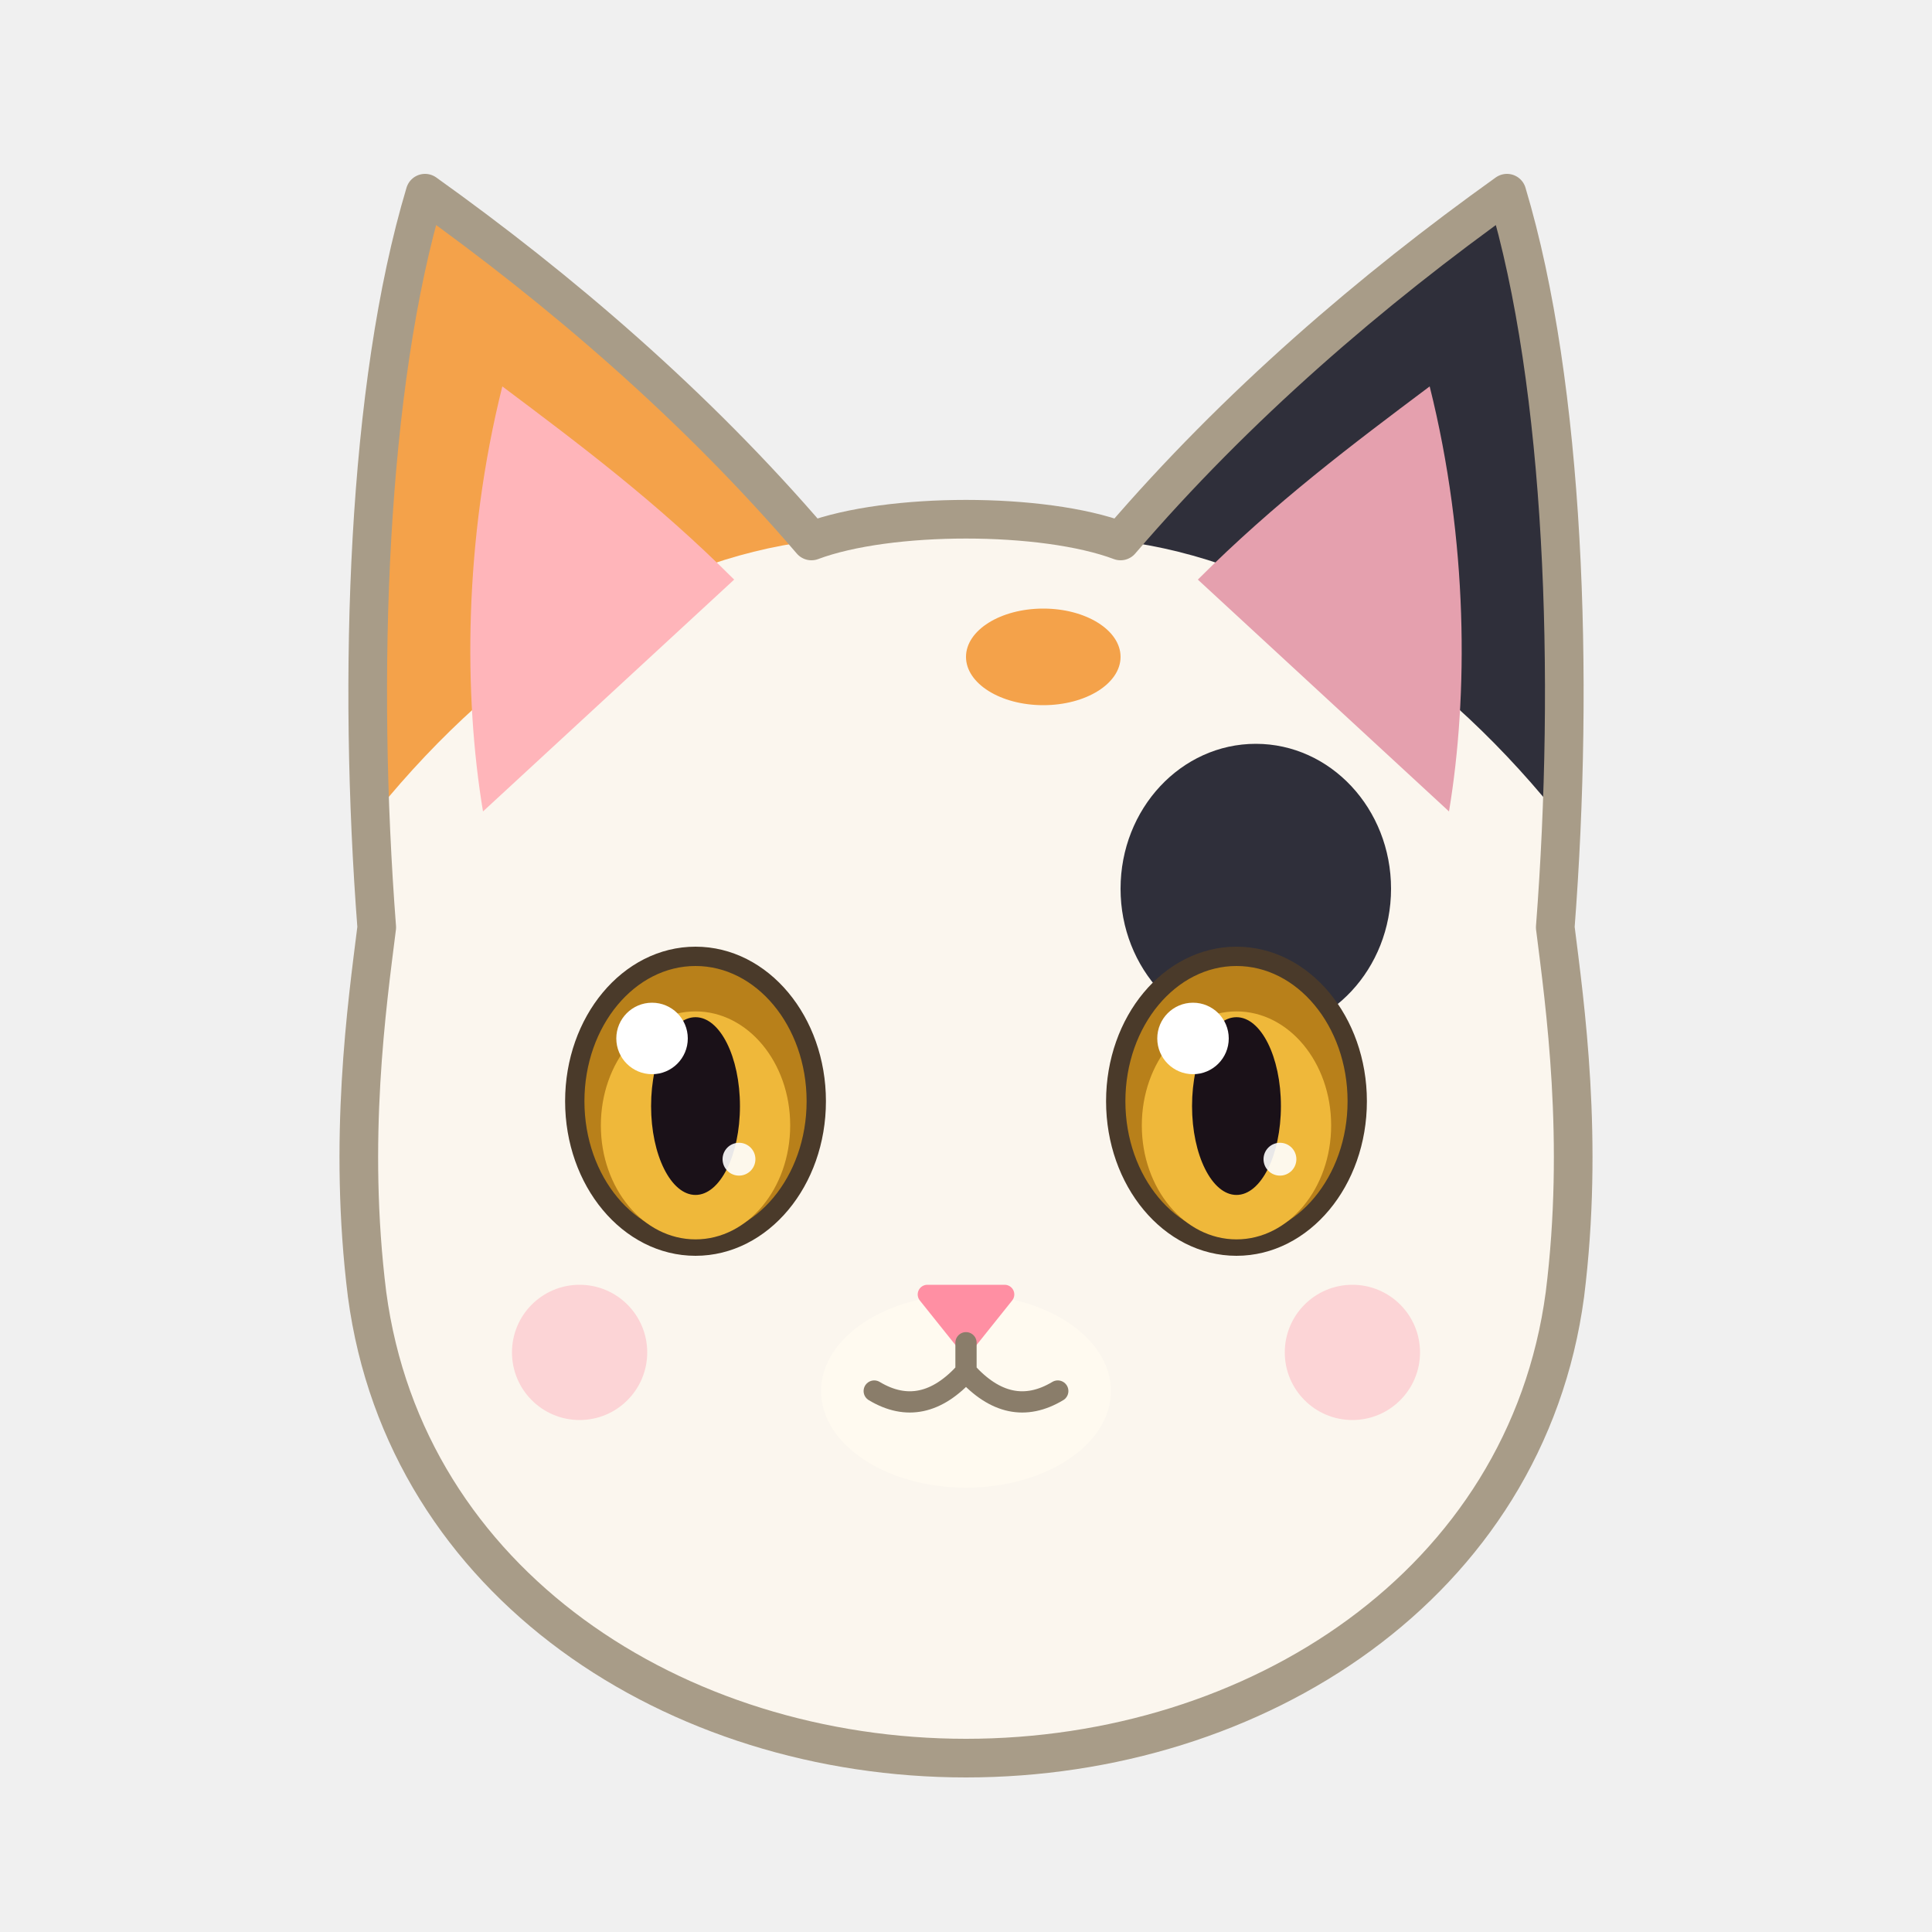
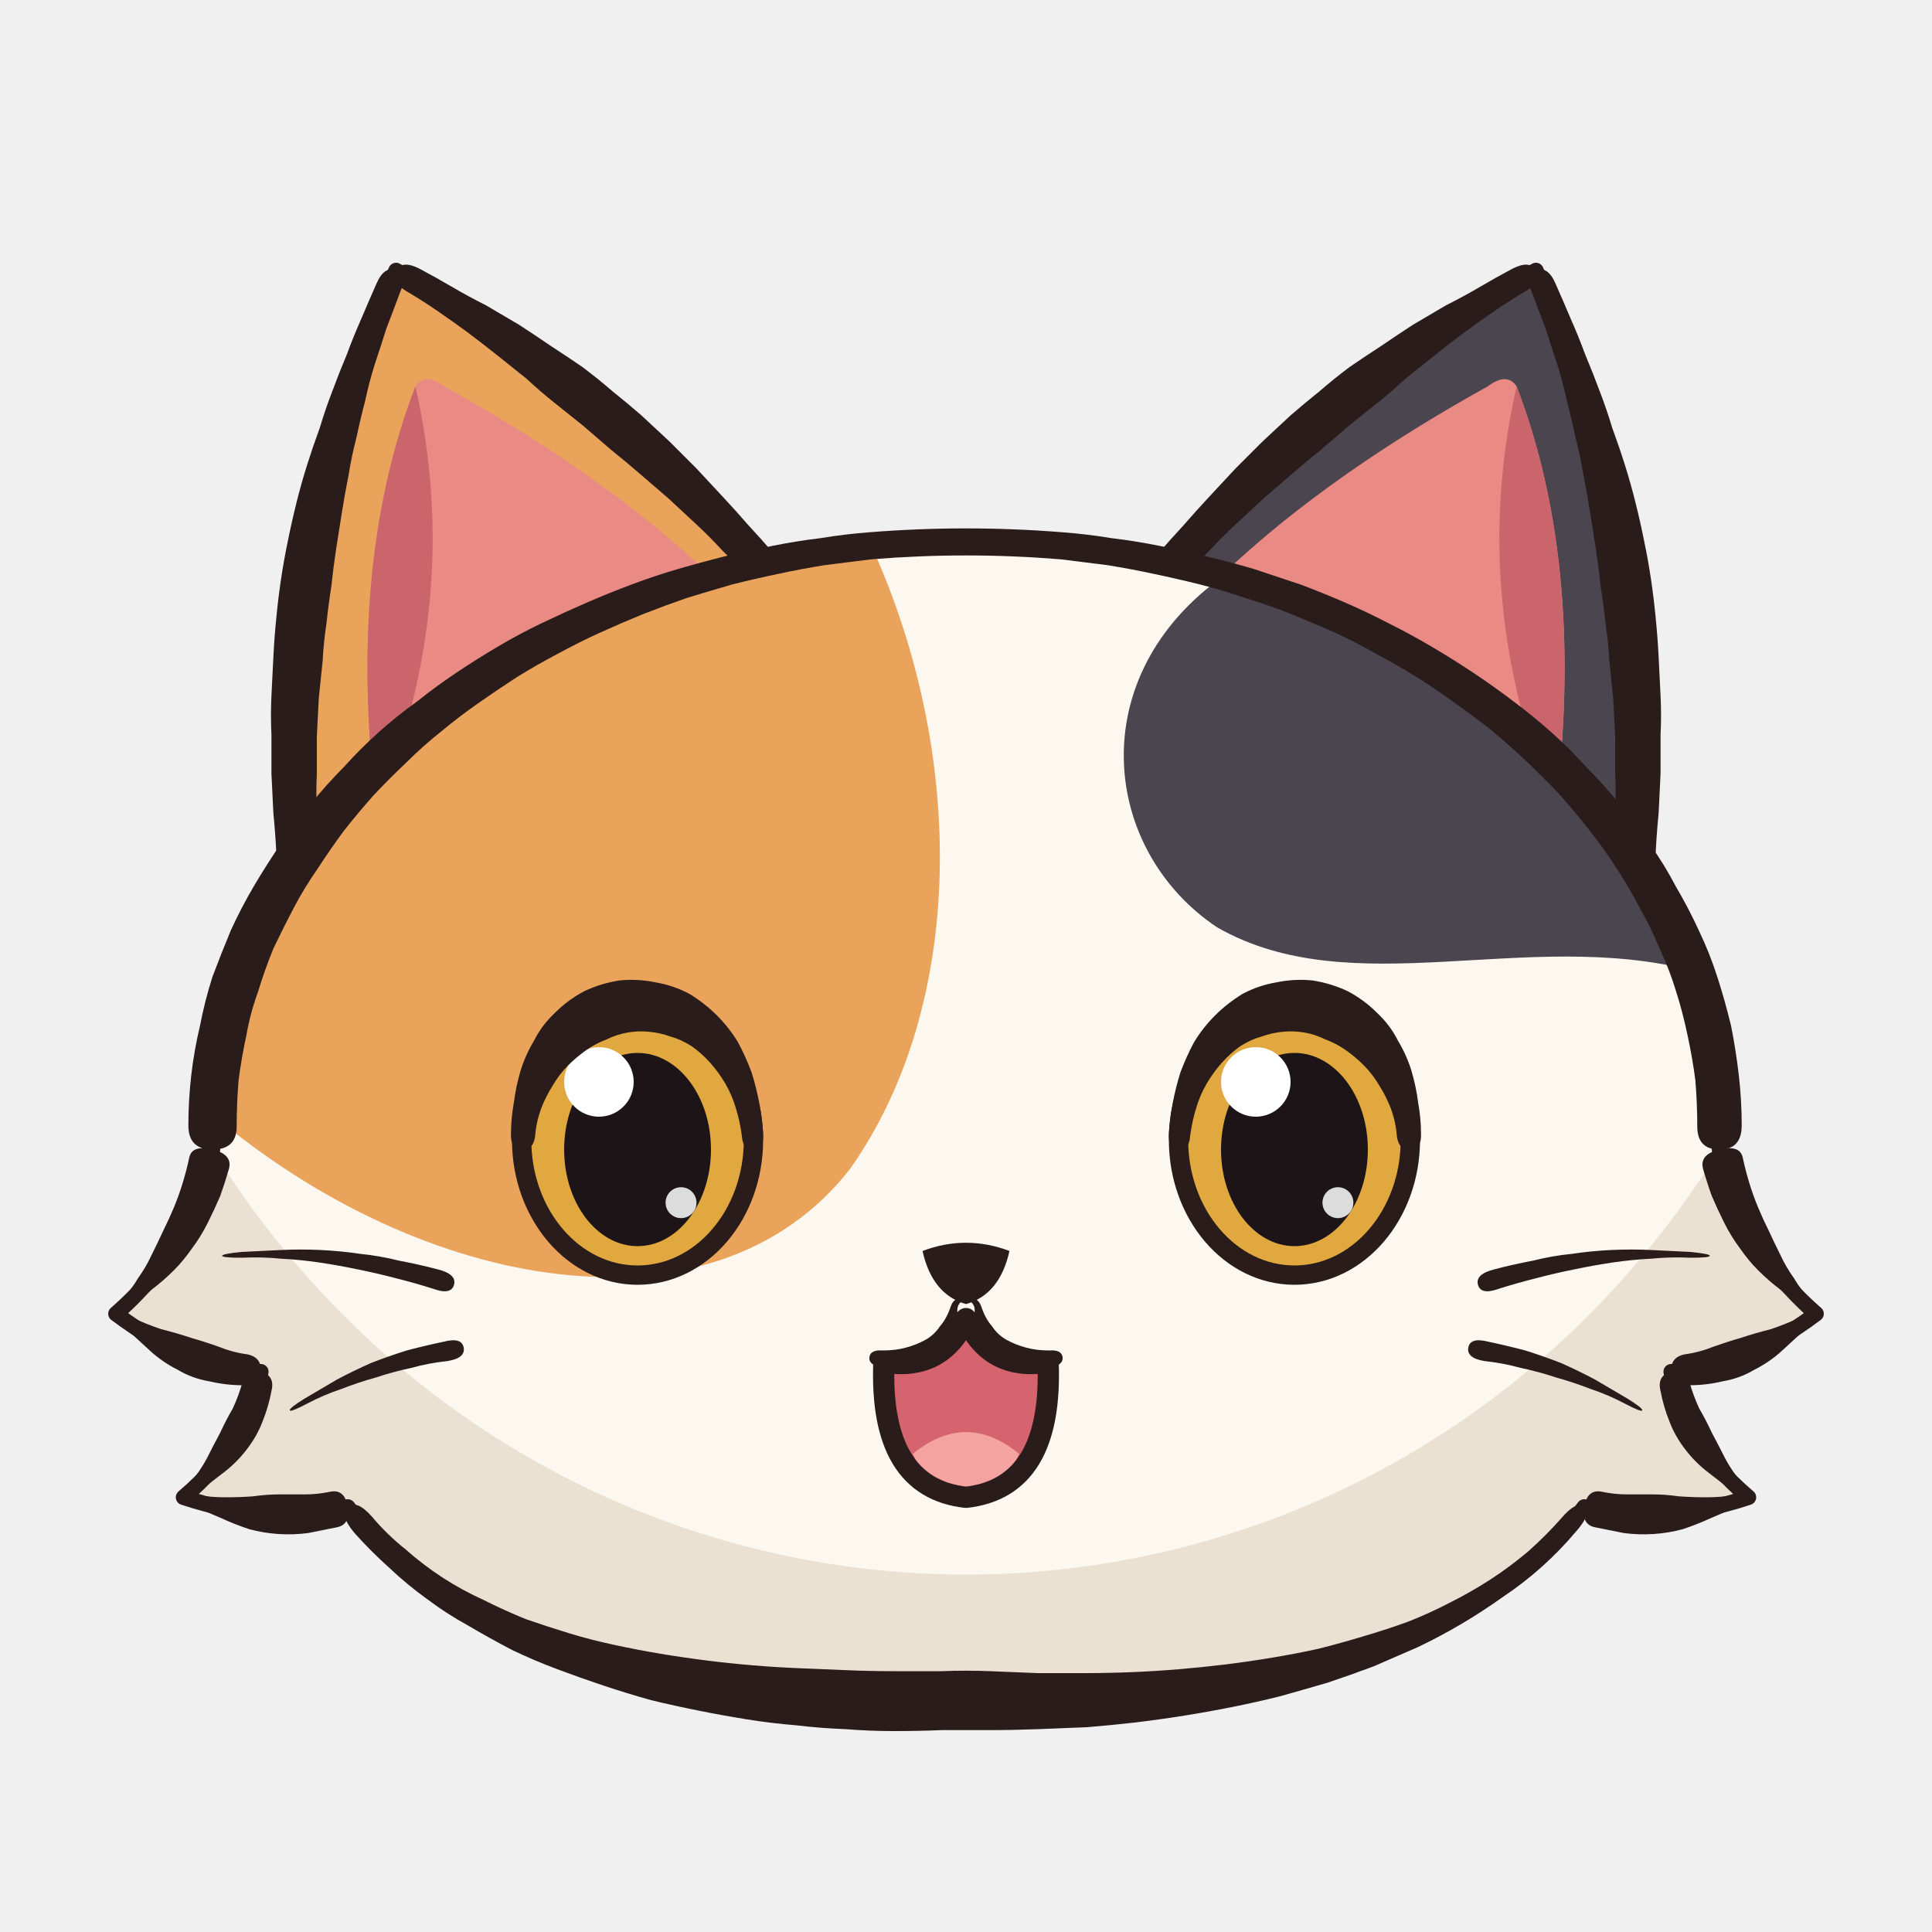
<svg xmlns="http://www.w3.org/2000/svg" width="200" height="200" viewBox="0 0 200 200">
-   <path d="M100 182 C70 182 42 164 38 134 C36 118 38 104 39 96 C37 70 38 40 44 20 C58 30 72 42 84 56 C92 53 108 53 116 56 C128 42 142 30 156 20 C162 40 163 70 161 96 C162 104 164 118 162 134 C158 164 130 182 100 182 Z" fill="#fbf6ee" />
-   <path d="M39 84 C37 62 38 40 44 20 C58 30 72 42 84 56 C68 58 52 68 39 84 Z" fill="#f4a24a" />
-   <path d="M161 84 C163 62 162 40 156 20 C142 30 128 42 116 56 C132 58 148 68 161 84 Z" fill="#2f2f3a" />
-   <ellipse cx="130" cy="92" rx="14" ry="15" fill="#2f2f3a" />
-   <ellipse cx="108" cy="68" rx="8" ry="5" fill="#f4a24a" />
-   <path d="M52 40 C48 56 48 72 50 84 L76 60 C68 52 60 46 52 40 Z" fill="#ffb5ba" />
-   <path d="M148 40 C152 56 152 72 150 84 L124 60 C132 52 140 46 148 40 Z" fill="#e5a0ae" />
-   <path d="M100 182 C70 182 42 164 38 134 C36 118 38 104 39 96 C37 70 38 40 44 20 C58 30 72 42 84 56 C92 53 108 53 116 56 C128 42 142 30 156 20 C162 40 163 70 161 96 C162 104 164 118 162 134 C158 164 130 182 100 182 Z" fill="none" stroke="#a89c88" stroke-width="4" stroke-linejoin="round" />
-   <g transform="translate(0 -8)">
-     <ellipse cx="100" cy="152" rx="15" ry="10" fill="#fffaf0" />
-     <circle cx="60" cy="148" r="7" fill="#ff8fa3" opacity="0.33" />
-     <circle cx="140" cy="148" r="7" fill="#ff8fa3" opacity="0.33" />
-     <ellipse cx="72" cy="122" rx="12.5" ry="15" fill="#b8801a" stroke="#4a3a2a" stroke-width="2" />
-     <ellipse cx="128" cy="122" rx="12.5" ry="15" fill="#b8801a" stroke="#4a3a2a" stroke-width="2" />
-     <ellipse cx="72" cy="124.5" rx="9.8" ry="11.8" fill="#efb83a" />
-     <ellipse cx="128" cy="124.5" rx="9.8" ry="11.8" fill="#efb83a" />
-     <ellipse cx="72" cy="122.5" rx="4.6" ry="9.2" fill="#1a1118" />
-     <ellipse cx="128" cy="122.5" rx="4.6" ry="9.2" fill="#1a1118" />
-     <circle cx="67.5" cy="115.5" r="3.7" fill="#ffffff" />
-     <circle cx="123.5" cy="115.5" r="3.7" fill="#ffffff" />
-     <circle cx="76.5" cy="128" r="1.7" fill="#ffffff" opacity="0.9" />
-     <circle cx="132.5" cy="128" r="1.7" fill="#ffffff" opacity="0.9" />
-     <path d="M96 142 L104 142 L100 147 Z" fill="#ff8fa3" stroke="#ff8fa3" stroke-width="2" stroke-linejoin="round" />
-     <path d="M100 147 L100 150 M100 150 Q95.5 155 90.5 152 M100 150 Q104.5 155 109.5 152" fill="none" stroke="#8a7d6a" stroke-width="2.2" stroke-linecap="round" />
-   </g>
+   <path d="M31 90 C29 70 32 48 41 28 C54 35 69 47 80 60 Z" fill="#eaa35a" />
+   <path d="M169 90 C171 70 168 48 159 28 C146 35 131 47 120 60 Z" fill="#4b454f" />
+   <path d="M43 40 C38 53 37 68 39 84 L75 61 C66 52 55 45 46 40 Q44 38.5 43 40 Z M157 40 C162 53 163 68 161 84 L125 61 C134 52 145 45 154 40 Q156 38.5 157 40 Z" fill="#e98a84" />
+   <path d="M43 40 C38 53 37 68 39 84 Q48 62 43 40 Z M157 40 C162 53 163 68 161 84 Q152 62 157 40 Z" fill="#c9656b" />
+   <path d="M31 90 C29 70 32 48 41 28 C54 35 69 47 80 60 Z M169 90 C171 70 168 48 159 28 C146 35 131 47 120 60 Z" fill="none" stroke="#2a1c1a" stroke-width="1.6" stroke-linejoin="round" />
+   <path d="M31 90 Q33.2 89.8 33 87.9 Q32.9 85.9 32.8 84 Q32.7 82 32.8 80.1 Q32.8 78.1 32.8 76.2 Q32.9 74.2 33 72.3 Q33.2 70.3 33.4 68.4 Q33.5 66.5 33.8 64.5 Q34 62.6 34.3 60.7 Q34.5 58.8 34.8 56.8 Q35.1 54.9 35.4 53 Q35.7 51.1 36.1 49.1 Q36.4 47.2 36.9 45.3 Q37.3 43.4 37.8 41.5 Q38.2 39.6 38.8 37.7 Q39.4 35.9 40 34 Q40.7 32.2 41.4 30.3 Q42.2 28.5 41 28 Q39.8 27.5 39 29.3 Q38.2 31.1 37.4 33 Q36.6 34.8 35.9 36.7 Q35.1 38.6 34.4 40.5 Q33.7 42.3 33.1 44.3 Q32.4 46.2 31.8 48.1 Q31.2 50 30.7 52 Q30.2 54 29.8 56 Q29.4 57.9 29.1 59.9 Q28.8 61.9 28.6 64 Q28.4 66 28.3 68 Q28.2 70 28.1 72 Q28 74.1 28.1 76.1 Q28.1 78.1 28.1 80.1 Q28.2 82.2 28.3 84.2 Q28.5 86.2 28.6 88.2 Q28.8 90.2 31 90 Z M169 90 Q166.8 89.8 167 87.9 Q167.1 85.9 167.2 84 Q167.3 82 167.2 80.1 Q167.2 78.1 167.2 76.2 Q167.1 74.2 167 72.3 Q166.8 70.3 166.6 68.4 Q166.5 66.5 166.2 64.5 Q166 62.6 165.7 60.7 Q165.5 58.8 165.2 56.8 Q164.9 54.9 164.6 53 Q164.3 51.1 163.9 49.1 Q163.6 47.2 163.1 45.3 Q162.7 43.4 162.2 41.5 Q161.8 39.6 161.2 37.7 Q160.6 35.9 160 34 Q159.3 32.2 158.6 30.3 Q157.8 28.5 159 28 Q160.2 27.5 161 29.3 Q161.8 31.1 162.6 33 Q163.4 34.8 164.1 36.7 Q164.9 38.6 165.6 40.5 Q166.3 42.3 166.9 44.3 Q167.6 46.2 168.2 48.1 Q168.8 50 169.3 52 Q169.8 54 170.2 56 Q170.6 57.9 170.9 59.9 Q171.2 61.9 171.4 64 Q171.6 66 171.7 68 Q171.8 70 171.9 72 Q172 74.1 171.9 76.1 Q171.9 78.1 171.9 80.1 Q171.8 82.2 171.7 84.2 Q171.5 86.2 171.4 88.2 Q171.2 90.2 169 90 Z M41 28 Q40.4 29.1 42 30.1 Q43.7 31.1 45.3 32.2 Q46.9 33.3 48.4 34.4 Q50 35.6 51.5 36.8 Q53 38 54.5 39.2 Q55.9 40.5 57.4 41.7 Q58.9 42.9 60.4 44.1 Q61.9 45.4 63.3 46.6 Q64.8 47.8 66.3 49.1 Q67.7 50.3 69.2 51.6 Q70.6 52.9 72 54.2 Q73.4 55.5 74.7 56.9 Q76.1 58.3 77.4 59.7 Q78.6 61.2 80 60 Q81.4 58.8 80.1 57.3 Q78.8 55.8 77.5 54.4 Q76.2 52.9 74.8 51.4 Q73.5 50 72.1 48.5 Q70.7 47.1 69.3 45.7 Q67.9 44.4 66.4 43 Q64.9 41.7 63.4 40.5 Q61.9 39.2 60.3 38 Q58.7 36.9 57 35.8 Q55.4 34.7 53.7 33.6 Q52 32.6 50.3 31.6 Q48.5 30.7 46.8 29.7 Q45.1 28.7 43.4 27.8 Q41.6 26.9 41 28 Z M159 28 Q159.6 29.1 158 30.1 Q156.3 31.1 154.7 32.2 Q153.1 33.3 151.6 34.4 Q150 35.6 148.5 36.8 Q147 38 145.5 39.2 Q144.1 40.5 142.6 41.7 Q141.1 42.9 139.6 44.1 Q138.1 45.4 136.7 46.6 Q135.2 47.8 133.7 49.1 Q132.3 50.3 130.8 51.6 Q129.4 52.9 128 54.2 Q126.6 55.5 125.3 56.9 Q123.9 58.3 122.6 59.7 Q121.4 61.2 120 60 Q118.6 58.8 119.9 57.3 Q121.2 55.8 122.5 54.4 Q123.8 52.9 125.2 51.4 Q126.5 50 127.9 48.5 Q129.3 47.1 130.7 45.7 Q132.1 44.4 133.6 43 Q135.1 41.7 136.6 40.5 Q138.1 39.2 139.7 38 Q141.3 36.9 143 35.8 Q144.6 34.7 146.3 33.6 Q148 32.6 149.7 31.6 Q151.5 30.7 153.2 29.7 Q154.9 28.7 156.6 27.8 Q158.4 26.9 159 28 Z" fill="#2a1c1a" />
+   <path d="M100 176 C74 177 48 172 36 156 Q28 158 19 155 Q26 149 27 142 Q20 142 12 136 Q20 129 22 119 C20 88 52 56 100 56 C148 56 180 88 178 119 Q180 129 188 136 Q180 142 173 142 Q174 149 181 155 Q172 158 164 156 C152 172 126 177 100 176 Z" fill="#fcf8ef" />
+   <path d="M21.9 115.3 C22.5 87.7 49.5 60.3 90.2 56.5 C100 78 100 104 88 121 C74 139 44 134 21.9 115.3 Z" fill="#eaa35a" />
+   <path d="M126.7 59.6 C151.3 66.5 168.7 82.5 175.3 100.5 C158 96 140 104 126 96 C114 88 112 70 126.7 59.6 Z" fill="#4b454f" />
+   <path d="M178 119 Q180 129 188 136 Q180 142 173 142 Q174 149 181 155 Q172 158 164 156 C152 172 126 177 100 176 C74 177 48 172 36 156 Q28 158 19 155 Q26 149 27 142 Q20 142 12 136 Q20 129 22 119 C40 148 70 163 100 163 C130 163 160 148 178 119 Z" fill="#b9a78c" opacity="0.28" />
+   <path d="M100 176 C74 177 48 172 36 156 Q28 158 19 155 Q26 149 27 142 Q20 142 12 136 Q20 129 22 119 C20 88 52 56 100 56 C148 56 180 88 178 119 Q180 129 188 136 Q180 142 173 142 Q174 149 181 155 Q172 158 164 156 C152 172 126 177 100 176 Z" fill="none" stroke="#2a1c1a" stroke-width="1.6" stroke-linejoin="round" />
+   <path d="M164 156 Q163.2 155.3 161.6 157.2 Q160 159 158.2 160.6 Q156.3 162.2 154.3 163.5 Q152.3 164.8 150.1 165.9 Q148 167 145.7 167.9 Q143.5 168.7 141.1 169.4 Q138.8 170.1 136.4 170.7 Q134.1 171.2 131.7 171.6 Q129.3 172 126.9 172.3 Q124.4 172.6 122 172.8 Q119.6 173 117.2 173.1 Q114.7 173.2 112.3 173.2 Q109.9 173.2 107.4 173.2 Q105 173.1 102.5 173 Q100 172.9 97.5 173 Q95 173 92.6 173 Q90.1 173 87.7 172.9 Q85.3 172.8 82.9 172.7 Q80.4 172.6 78 172.4 Q75.6 172.2 73.2 171.9 Q70.8 171.6 68.4 171.2 Q66 170.8 63.7 170.3 Q61.3 169.8 59 169.1 Q56.7 168.4 54.4 167.6 Q52.2 166.7 50 165.6 Q47.8 164.6 45.8 163.3 Q43.8 162 42 160.4 Q40.1 158.9 38.5 157 Q36.9 155.2 36 156 Q35.1 156.8 36.7 158.7 Q38.4 160.6 40.3 162.3 Q42.2 164.1 44.3 165.6 Q46.3 167.1 48.5 168.3 Q50.7 169.6 53 170.8 Q55.3 171.9 57.7 172.8 Q60.1 173.7 62.5 174.5 Q64.9 175.3 67.4 176 Q69.9 176.6 72.4 177.1 Q74.9 177.6 77.4 178 Q79.9 178.4 82.4 178.6 Q84.9 178.9 87.5 179 Q90 179.2 92.5 179.2 Q95.1 179.2 97.5 179.1 Q100 179.1 102.5 179.1 Q104.9 179.1 107.5 179 Q110 178.9 112.5 178.8 Q115 178.6 117.6 178.3 Q120.1 178 122.6 177.6 Q125.1 177.2 127.6 176.7 Q130.1 176.2 132.5 175.6 Q135 174.9 137.4 174.2 Q139.8 173.4 142.2 172.5 Q144.5 171.5 146.8 170.5 Q149.1 169.4 151.3 168.1 Q153.5 166.8 155.6 165.3 Q157.7 163.9 159.6 162.2 Q161.5 160.5 163.1 158.6 Q164.8 156.7 164 156 Z M22 119 Q24.5 119 24.5 116.6 Q24.5 114.2 24.7 111.8 Q25 109.5 25.5 107.2 Q25.9 104.9 26.7 102.7 Q27.4 100.4 28.3 98.2 Q29.3 96.1 30.4 94 Q31.5 91.9 32.9 89.9 Q34.2 87.9 35.6 86 Q37.1 84.1 38.7 82.3 Q40.3 80.6 42.1 78.9 Q43.8 77.2 45.7 75.7 Q47.5 74.2 49.5 72.8 Q51.5 71.4 53.5 70.1 Q55.6 68.8 57.7 67.7 Q59.9 66.5 62.1 65.5 Q64.3 64.5 66.5 63.6 Q68.8 62.7 71.1 61.9 Q73.4 61.2 75.8 60.5 Q78.2 59.9 80.6 59.4 Q82.9 58.9 85.4 58.5 Q87.8 58.2 90.2 57.9 Q92.7 57.7 95.1 57.6 Q97.5 57.5 100 57.5 Q102.5 57.5 104.9 57.6 Q107.3 57.7 109.8 57.9 Q112.2 58.2 114.6 58.5 Q117.1 58.9 119.4 59.4 Q121.8 59.9 124.2 60.5 Q126.6 61.1 128.9 61.9 Q131.2 62.6 133.5 63.5 Q135.7 64.4 138 65.4 Q140.2 66.4 142.3 67.6 Q144.4 68.7 146.5 70 Q148.6 71.3 150.5 72.7 Q152.5 74.1 154.4 75.6 Q156.3 77.2 158 78.8 Q159.8 80.5 161.4 82.2 Q163 84 164.5 85.9 Q166 87.8 167.3 89.8 Q168.6 91.8 169.7 93.9 Q170.9 96 171.8 98.2 Q172.8 100.3 173.5 102.6 Q174.2 104.8 174.7 107.2 Q175.2 109.5 175.5 111.8 Q175.7 114.2 175.7 116.6 Q175.7 119 178 119 Q180.3 119 180.3 116.5 Q180.3 113.9 180 111.3 Q179.7 108.7 179.2 106.2 Q178.6 103.7 177.8 101.2 Q177 98.7 175.9 96.4 Q174.8 94 173.5 91.8 Q172.3 89.5 170.8 87.4 Q169.4 85.3 167.7 83.3 Q166.1 81.3 164.3 79.5 Q162.6 77.6 160.7 75.9 Q158.8 74.2 156.8 72.7 Q154.7 71.1 152.6 69.7 Q150.5 68.3 148.3 67 Q146.1 65.7 143.9 64.6 Q141.6 63.4 139.3 62.4 Q137 61.4 134.6 60.5 Q132.2 59.7 129.8 58.9 Q127.4 58.2 124.9 57.6 Q122.5 57 120 56.5 Q117.5 56 115 55.7 Q112.6 55.3 110 55.1 Q107.5 54.9 105 54.8 Q102.5 54.7 100 54.7 Q97.5 54.7 95 54.8 Q92.5 54.9 90 55.1 Q87.4 55.3 85 55.7 Q82.5 56 80 56.5 Q77.5 57 75 57.6 Q72.6 58.2 70.2 58.9 Q67.8 59.6 65.4 60.5 Q63 61.4 60.7 62.4 Q58.4 63.4 56.1 64.5 Q53.8 65.6 51.6 66.9 Q49.4 68.2 47.3 69.6 Q45.2 71 43.2 72.6 Q41.1 74.1 39.2 75.8 Q37.3 77.5 35.6 79.4 Q33.8 81.2 32.2 83.2 Q30.5 85.2 29.1 87.3 Q27.6 89.5 26.3 91.7 Q25 93.9 23.9 96.3 Q22.9 98.7 22 101.1 Q21.2 103.6 20.7 106.2 Q20.1 108.7 19.8 111.3 Q19.5 113.9 19.5 116.5 Q19.5 119 22 119 Z M36 156 Q35.7 154.2 34.3 154.4 Q32.9 154.7 31.6 154.7 Q30.2 154.7 28.9 154.7 Q27.6 154.7 26.2 154.9 Q24.8 155 23.4 155 Q22 155 20.5 154.8 Q19.1 154.5 19 155 Q18.9 155.5 20.2 156 Q21.6 156.6 23 157.2 Q24.3 157.8 25.8 158.3 Q27.3 158.7 28.8 158.8 Q30.4 158.9 31.9 158.7 Q33.4 158.4 34.9 158.1 Q36.3 157.8 36 156 Z M164 156 Q164.3 154.2 165.7 154.4 Q167.1 154.7 168.4 154.7 Q169.8 154.7 171.1 154.7 Q172.4 154.7 173.8 154.9 Q175.2 155 176.6 155 Q178 155 179.5 154.8 Q180.9 154.5 181 155 Q181.1 155.5 179.8 156 Q178.4 156.6 177 157.2 Q175.7 157.8 174.2 158.3 Q172.7 158.7 171.2 158.8 Q169.6 158.9 168.1 158.7 Q166.6 158.4 165.1 158.1 Q163.7 157.8 164 156 Z M19 155 Q19.3 155.4 20.6 154.4 Q21.9 153.4 23.2 152.4 Q24.5 151.4 25.5 150.1 Q26.6 148.7 27.2 147.1 Q27.8 145.6 28.1 144 Q28.5 142.4 27 142 Q25.5 141.6 25.1 143.1 Q24.7 144.5 24.1 145.8 Q23.4 147 22.8 148.3 Q22.1 149.6 21.4 151 Q20.7 152.3 19.7 153.5 Q18.7 154.6 19 155 Z M181 155 Q180.7 155.4 179.4 154.4 Q178.1 153.4 176.8 152.4 Q175.5 151.4 174.5 150.1 Q173.4 148.7 172.8 147.1 Q172.2 145.6 171.9 144 Q171.5 142.4 173 142 Q174.5 141.6 174.9 143.1 Q175.3 144.5 175.9 145.8 Q176.6 147 177.2 148.3 Q177.9 149.6 178.6 151 Q179.3 152.3 180.3 153.5 Q181.3 154.6 181 155 Z M27 142 Q27.1 140.5 25.6 140.2 Q24.1 140 22.6 139.4 Q21.2 138.9 19.8 138.5 Q18.3 138 16.7 137.6 Q15.2 137.1 13.7 136.4 Q12.3 135.6 12 136 Q11.7 136.4 13 137.5 Q14.2 138.6 15.5 139.8 Q16.8 141 18.4 141.8 Q19.9 142.7 21.7 143 Q23.4 143.4 25.1 143.4 Q26.9 143.5 27 142 Z M173 142 Q172.9 140.5 174.4 140.2 Q175.9 140 177.4 139.4 Q178.8 138.9 180.2 138.5 Q181.7 138 183.3 137.6 Q184.8 137.1 186.3 136.4 Q187.7 135.6 188 136 Q188.3 136.4 187 137.5 Q185.8 138.6 184.5 139.8 Q183.2 141 181.6 141.8 Q180.1 142.7 178.3 143 Q176.6 143.4 174.9 143.4 Q173.1 143.5 173 142 Z M12 136 Q12.3 136.4 13.5 135.4 Q14.6 134.5 15.7 133.5 Q16.9 132.6 18 131.5 Q19 130.5 19.9 129.2 Q20.8 128 21.5 126.6 Q22.2 125.2 22.8 123.8 Q23.3 122.4 23.7 121 Q24.1 119.5 22 119 Q19.9 118.5 19.6 119.8 Q19.3 121.2 18.9 122.5 Q18.5 123.8 18 125 Q17.5 126.2 16.9 127.4 Q16.3 128.7 15.7 129.9 Q15.1 131.2 14.3 132.3 Q13.6 133.5 12.6 134.6 Q11.7 135.6 12 136 Z M188 136 Q187.7 136.4 186.5 135.4 Q185.4 134.5 184.3 133.5 Q183.1 132.6 182 131.5 Q181 130.5 180.1 129.2 Q179.2 128 178.5 126.6 Q177.8 125.2 177.2 123.8 Q176.7 122.4 176.3 121 Q175.9 119.5 178 119 Q180.1 118.5 180.4 119.8 Q180.7 121.2 181.1 122.5 Q181.5 123.8 182 125 Q182.5 126.2 183.1 127.4 Q183.7 128.7 184.3 129.9 Q184.9 131.2 185.7 132.3 Q186.4 133.5 187.4 134.6 Q188.3 135.6 188 136 Z" fill="#2a1c1a" />
+   <path d="M47 133 Q47.3 131.9 45.3 131.4 Q43.4 130.9 41.3 130.5 Q39.3 130 37.3 129.8 Q35.3 129.5 33.2 129.4 Q31.1 129.3 29.1 129.4 Q27 129.5 25 129.6 Q23 129.8 23 130 Q23 130.2 25 130.2 Q27.1 130.1 29.1 130.3 Q31.1 130.4 33.1 130.7 Q35.1 131 37 131.4 Q39 131.8 40.9 132.3 Q42.9 132.8 44.8 133.4 Q46.7 134.1 47 133 Z M153 133 Q152.7 131.9 154.7 131.4 Q156.6 130.9 158.7 130.5 Q160.7 130 162.7 129.8 Q164.7 129.5 166.8 129.4 Q168.9 129.3 170.9 129.4 Q173 129.5 175 129.6 Q177 129.8 177 130 Q177 130.2 175 130.2 Q172.9 130.1 170.9 130.3 Q168.9 130.4 166.9 130.7 Q164.9 131 163 131.4 Q161 131.8 159.1 132.3 Q157.1 132.8 155.2 133.4 Q153.3 134.1 153 133 Z M48 139.5 Q47.8 138.4 45.9 138.9 Q44 139.3 42.1 139.8 Q40.2 140.4 38.4 141.1 Q36.6 141.9 34.9 142.8 Q33.2 143.8 31.5 144.8 Q29.9 145.8 30 146 Q30.1 146.2 31.8 145.3 Q33.5 144.4 35.3 143.8 Q37.1 143.1 38.9 142.6 Q40.7 142 42.6 141.6 Q44.4 141.1 46.3 140.9 Q48.2 140.6 48 139.5 Z M152 139.5 Q152.2 138.4 154.1 138.9 Q156 139.3 157.9 139.8 Q159.8 140.4 161.6 141.1 Q163.4 141.9 165.1 142.8 Q166.8 143.8 168.5 144.8 Q170.1 145.8 170 146 Q169.9 146.2 168.2 145.3 Q166.5 144.4 164.7 143.8 Q162.9 143.1 161.1 142.6 Q159.3 142 157.4 141.6 Q155.6 141.1 153.7 140.9 Q151.8 140.6 152 139.5 Z" fill="#2a1c1a" />
+   <ellipse cx="66" cy="118" rx="12" ry="14" fill="#e0a83e" stroke="#2a1c1a" stroke-width="2" />
+   <ellipse cx="66" cy="119" rx="7.6" ry="10" fill="#1c1416" />
+   <circle cx="62" cy="112" r="3.6" fill="#ffffff" />
+   <circle cx="70.5" cy="124.5" r="1.6" fill="#ffffff" opacity="0.85" />
+   <ellipse cx="134" cy="118" rx="12" ry="14" fill="#e0a83e" stroke="#2a1c1a" stroke-width="2" />
+   <ellipse cx="134" cy="119" rx="7.6" ry="10" fill="#1c1416" />
+   <circle cx="130" cy="112" r="3.6" fill="#ffffff" />
+   <circle cx="138.5" cy="124.5" r="1.6" fill="#ffffff" opacity="0.85" />
+   <path d="M54 119 Q55.2 119.1 55.4 117.6 Q55.5 116.2 56 114.8 Q56.5 113.5 57.2 112.4 Q57.9 111.2 58.8 110.3 Q59.7 109.4 60.7 108.7 Q61.7 108 62.8 107.6 Q63.8 107.1 64.9 106.9 Q66 106.7 67.1 106.8 Q68.3 106.9 69.4 107.3 Q70.5 107.6 71.6 108.3 Q72.6 109 73.5 110 Q74.4 111 75.1 112.2 Q75.8 113.4 76.2 114.8 Q76.6 116.1 76.8 117.6 Q76.9 119.1 78 119 Q79.1 118.9 79 117.3 Q78.9 115.8 78.6 114.2 Q78.3 112.6 77.8 111 Q77.2 109.4 76.4 107.9 Q75.5 106.4 74.2 105.1 Q73 103.9 71.4 102.9 Q69.7 102 67.9 101.7 Q66 101.3 64.1 101.5 Q62.2 101.8 60.5 102.6 Q58.8 103.5 57.5 104.8 Q56.1 106.1 55.3 107.7 Q54.4 109.2 53.9 110.8 Q53.4 112.5 53.2 114.1 Q52.9 115.8 52.9 117.3 Q52.8 118.9 54 119 Z M146 119 Q144.8 119.1 144.6 117.6 Q144.5 116.2 144 114.8 Q143.5 113.5 142.8 112.4 Q142.1 111.2 141.2 110.3 Q140.3 109.4 139.3 108.7 Q138.3 108 137.2 107.6 Q136.2 107.1 135.1 106.9 Q134 106.7 132.9 106.8 Q131.7 106.9 130.6 107.3 Q129.5 107.6 128.4 108.3 Q127.4 109 126.5 110 Q125.6 111 124.9 112.2 Q124.2 113.4 123.8 114.8 Q123.4 116.1 123.2 117.6 Q123.1 119.1 122 119 Q120.9 118.9 121 117.3 Q121.1 115.8 121.4 114.2 Q121.7 112.6 122.2 111 Q122.8 109.4 123.6 107.9 Q124.5 106.4 125.8 105.1 Q127 103.9 128.6 102.9 Q130.3 102 132.1 101.7 Q134 101.3 135.9 101.5 Q137.8 101.8 139.5 102.6 Q141.2 103.5 142.5 104.8 Q143.9 106.1 144.7 107.7 Q145.6 109.2 146.1 110.8 Q146.6 112.5 146.8 114.1 Q147.1 115.8 147.1 117.3 Q147.2 118.9 146 119 Z" fill="#2a1c1a" />
+   <path d="M91.5 141 Q97.5 142 100 136.5 Q102.5 142 108.5 141 Q109 154 100 155 Q91 154 91.5 141 Z" fill="#d5646f" />
+   <path d="M94.5 150.5 Q100 146 105.5 150.5 Q104 154 100 154.2 Q96 154 94.5 150.5 Z" fill="#f4a3a0" />
+   <path d="M91.5 141 Q97.5 142 100 136.5 Q102.5 142 108.5 141 Q109 154 100 155 Q91 154 91.5 141 Z" fill="none" stroke="#2a1c1a" stroke-width="2.2" stroke-linejoin="round" />
+   <path d="M100 134.5 Q98.8 134.1 98.4 135.3 Q98 136.5 97.3 137.3 Q96.7 138.2 95.8 138.7 Q94.9 139.2 93.8 139.5 Q92.7 139.8 91.4 139.8 Q90.1 139.7 90 140.5 Q89.9 141.3 91.3 141.6 Q92.7 141.9 94.2 142 Q95.8 142 97.2 141.2 Q98.7 140.4 99.6 139 Q100.4 137.7 100.8 136.3 Q101.2 134.9 100 134.5 Z M100 134.5 Q101.2 134.1 101.6 135.3 Q102 136.5 102.7 137.3 Q103.3 138.2 104.2 138.7 Q105.1 139.2 106.2 139.5 Q107.3 139.8 108.6 139.8 Q109.9 139.7 110 140.5 Q110.1 141.3 108.7 141.6 Q107.3 141.9 105.8 142 Q104.2 142 102.8 141.2 Q101.3 140.4 100.4 139 Q99.6 137.7 99.2 136.3 Q98.8 134.9 100 134.5 Z" fill="#2a1c1a" />
+   <path d="M95.5 129.5 Q100 127.8 104.5 129.5 Q103.5 134 100 135 Q96.5 134 95.5 129.5 Z" fill="#2a1c1a" />
</svg>
